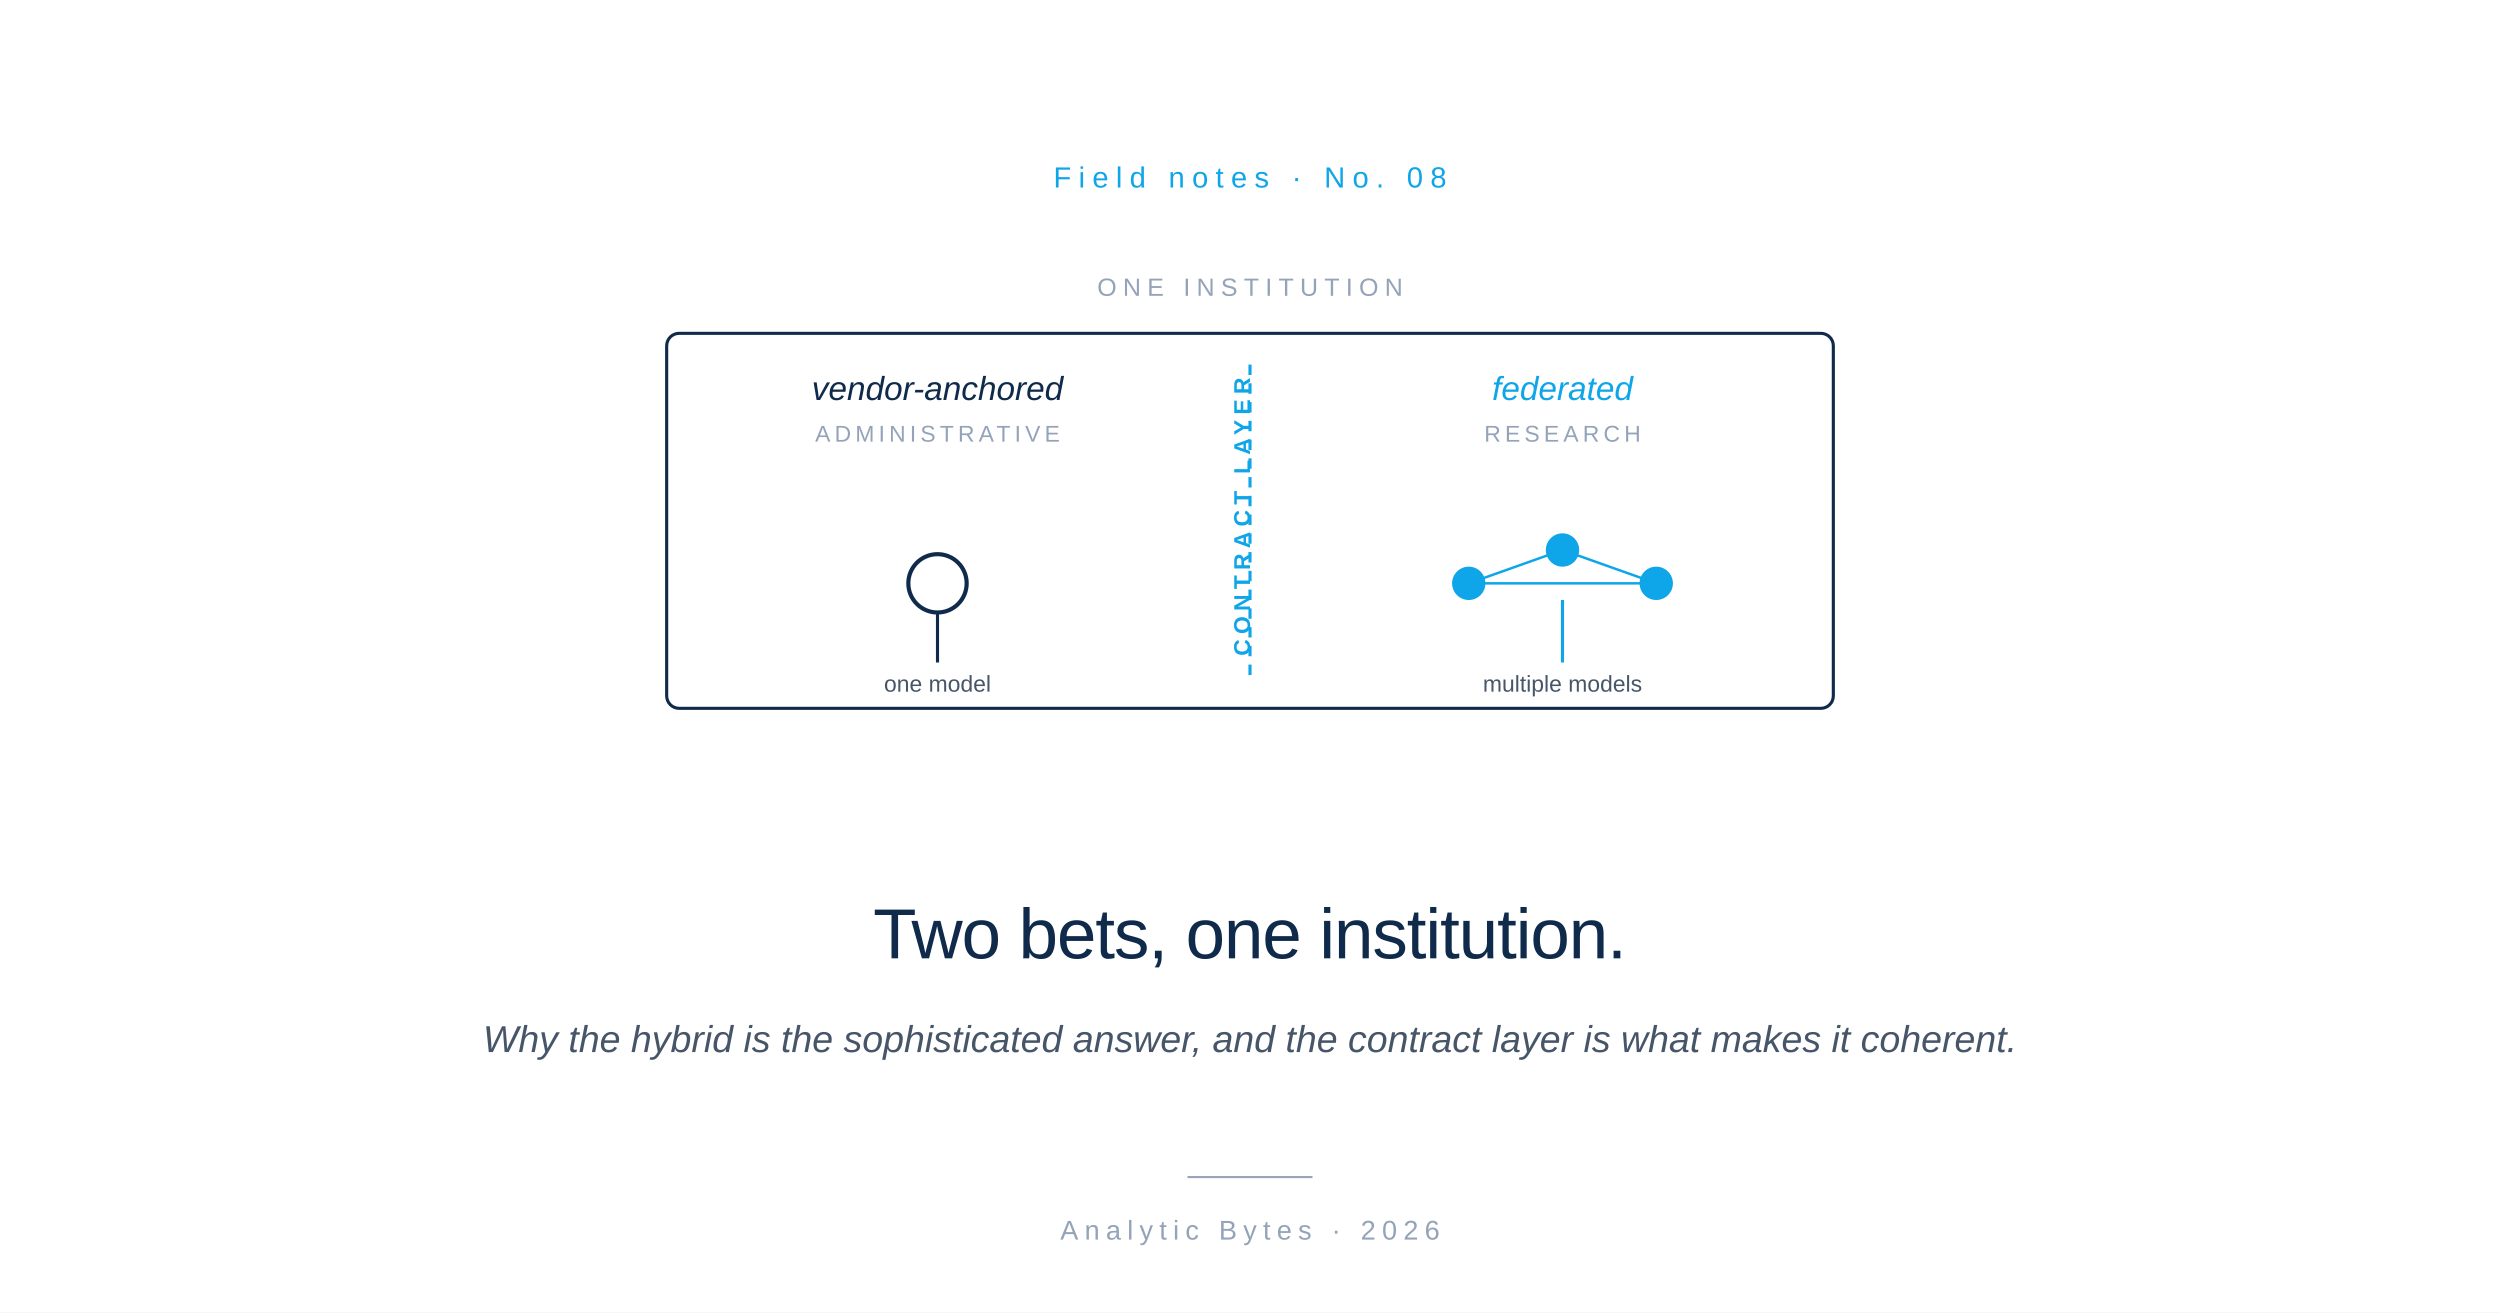
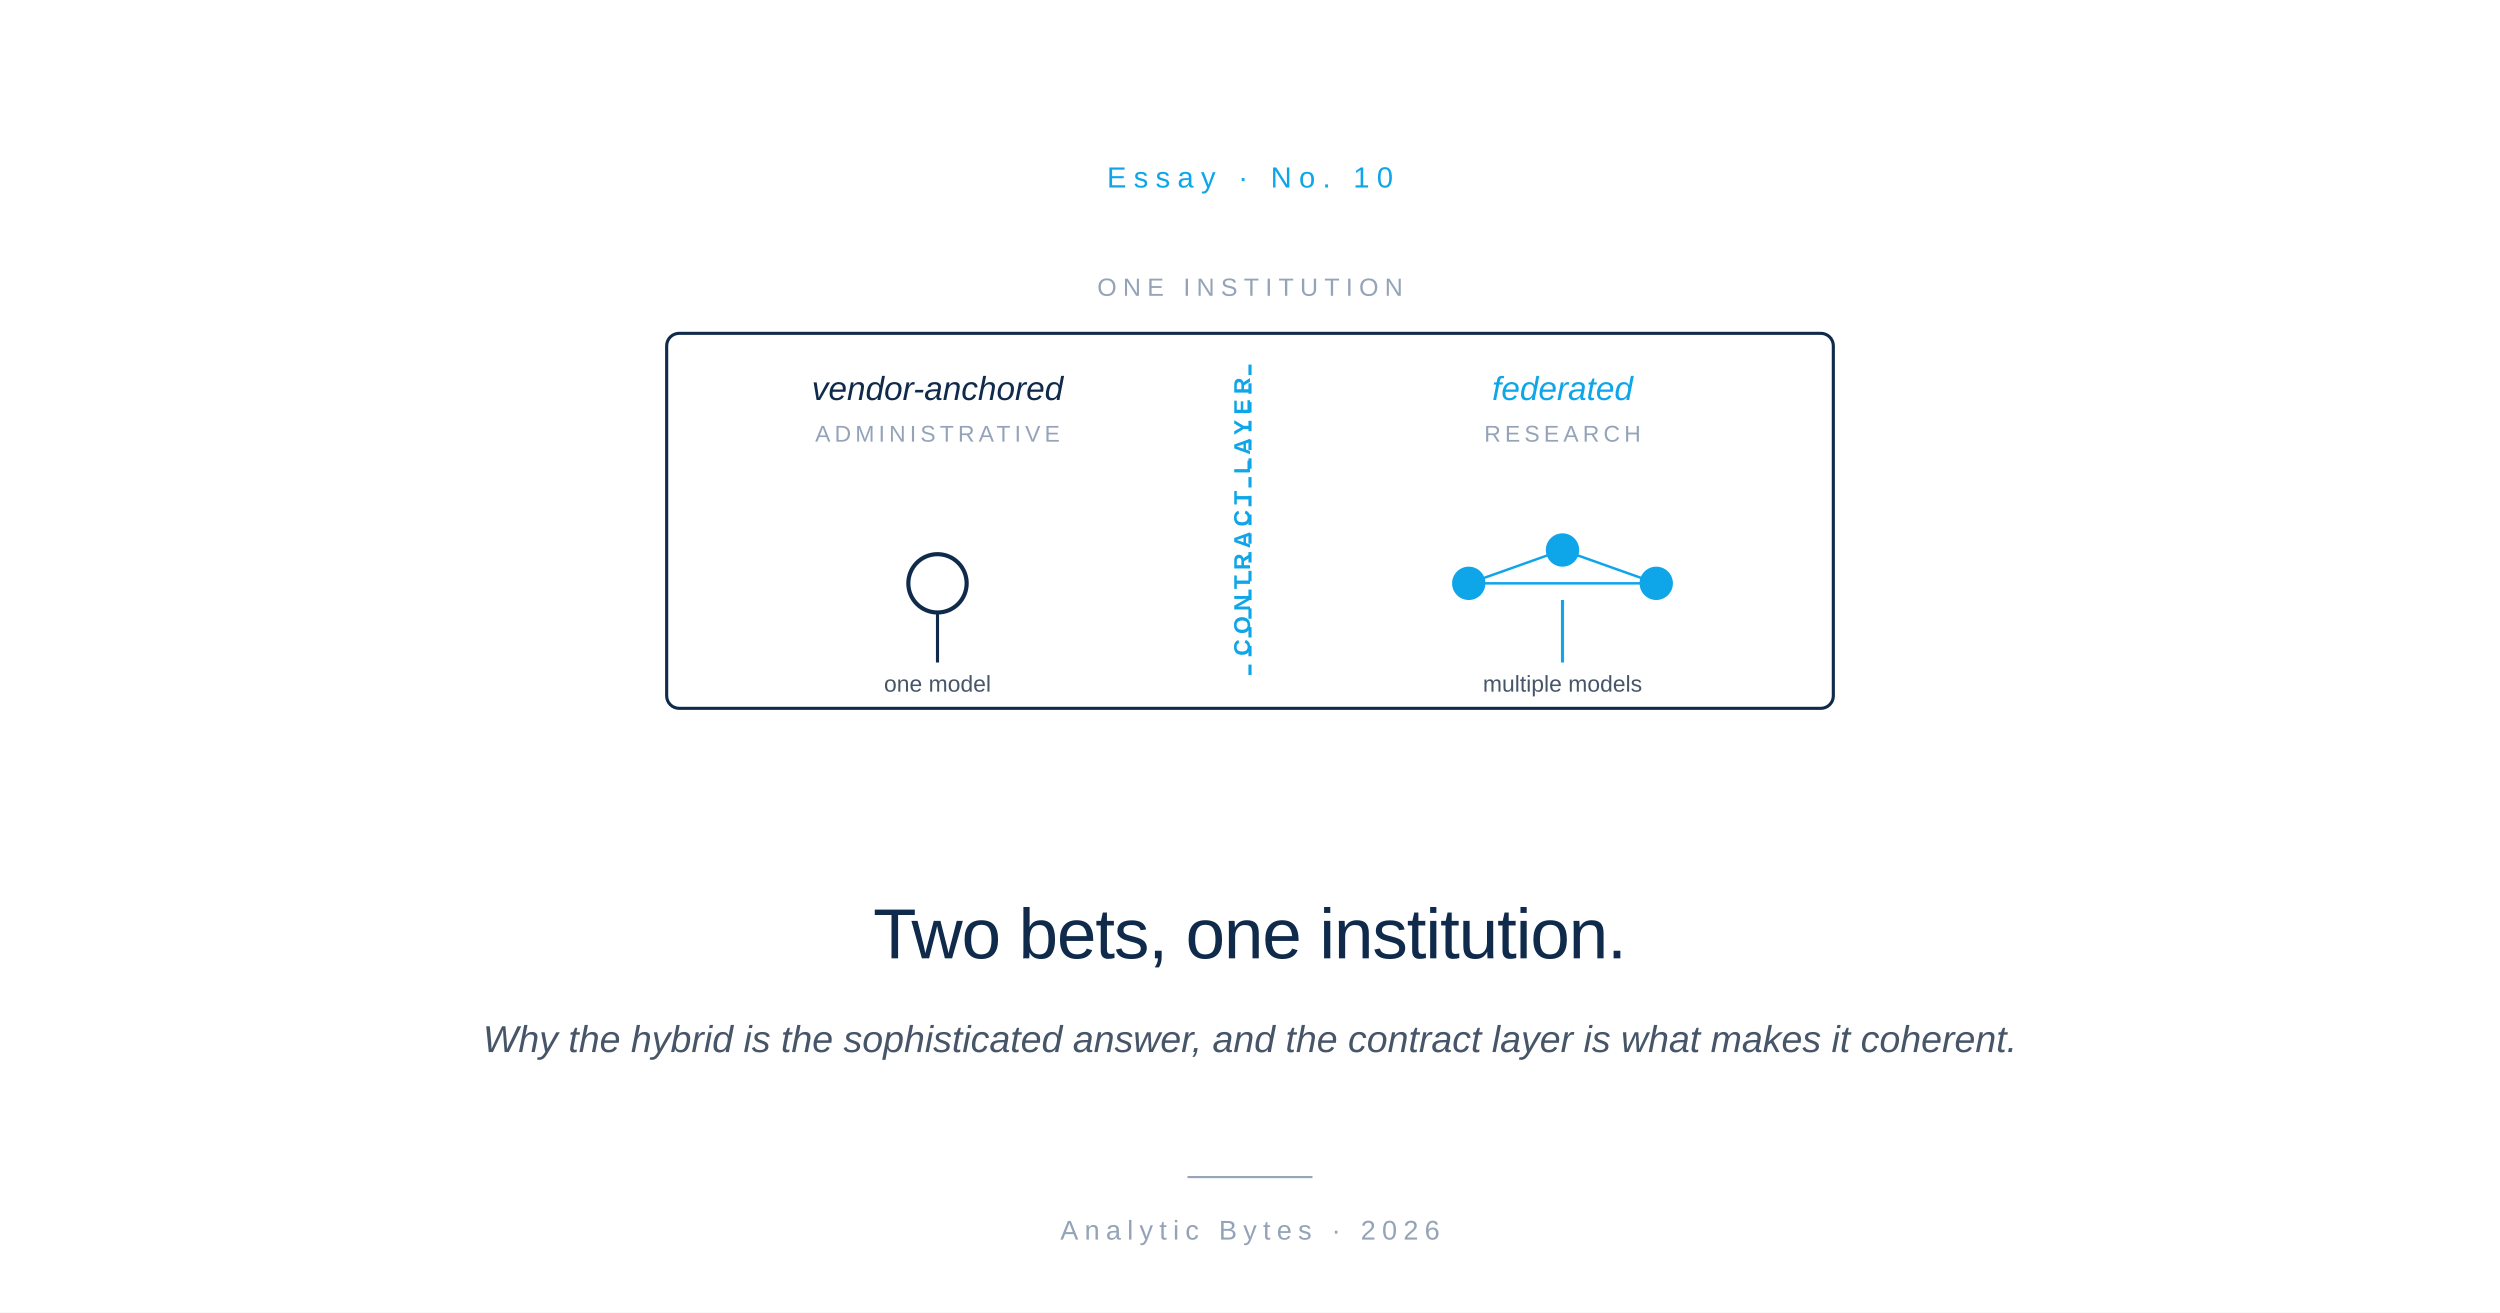
<svg xmlns="http://www.w3.org/2000/svg" viewBox="0 0 1200 630" role="img">
  <rect width="1200" height="630" fill="#FFFFFF" />
-   <text x="600" y="90" font-family="-apple-system, BlinkMacSystemFont, 'Helvetica Neue', Arial, sans-serif" font-size="14" font-weight="500" letter-spacing="3.5" fill="#0EA5E9" text-anchor="middle">Field notes  ·  No. 08</text>
+   <text x="600" y="90" font-family="-apple-system, BlinkMacSystemFont, 'Helvetica Neue', Arial, sans-serif" font-size="14" font-weight="500" letter-spacing="3.5" fill="#0EA5E9" text-anchor="middle">Essay  ·  No. 10</text>
  <g transform="translate(600, 270)">
    <rect x="-280" y="-110" width="560" height="180" rx="6" ry="6" fill="none" stroke="#0F2A4A" stroke-width="1.5" />
    <text x="0" y="-128" font-family="-apple-system, BlinkMacSystemFont, 'Helvetica Neue', Arial, sans-serif" font-size="12" font-weight="500" letter-spacing="3" fill="#94A3B8" text-anchor="middle">ONE INSTITUTION</text>
    <text x="-150" y="-78" font-family="-apple-system, BlinkMacSystemFont, 'Helvetica Neue', Arial, sans-serif" font-size="16" font-style="italic" fill="#0F2A4A" text-anchor="middle">vendor-anchored</text>
    <text x="-150" y="-58" font-family="-apple-system, BlinkMacSystemFont, 'Helvetica Neue', Arial, sans-serif" font-size="11" letter-spacing="2" fill="#94A3B8" text-anchor="middle">ADMINISTRATIVE</text>
    <circle cx="-150" cy="10" r="14" fill="none" stroke="#0F2A4A" stroke-width="2" />
    <line x1="-150" y1="24" x2="-150" y2="48" stroke="#0F2A4A" stroke-width="1.5" />
    <text x="-150" y="62" font-family="-apple-system, BlinkMacSystemFont, 'Helvetica Neue', Arial, sans-serif" font-size="11" fill="#475569" text-anchor="middle">one model</text>
    <line x1="0" y1="-95" x2="0" y2="55" stroke="#0EA5E9" stroke-width="1.5" stroke-dasharray="5 4" />
    <text x="0" y="-22" font-family="-apple-system, BlinkMacSystemFont, 'Helvetica Neue', Arial, sans-serif" font-size="11" font-weight="600" letter-spacing="2.5" fill="#0EA5E9" text-anchor="middle" transform="rotate(-90, 0, -22)">CONTRACT LAYER</text>
    <text x="150" y="-78" font-family="-apple-system, BlinkMacSystemFont, 'Helvetica Neue', Arial, sans-serif" font-size="16" font-style="italic" fill="#0EA5E9" text-anchor="middle">federated</text>
    <text x="150" y="-58" font-family="-apple-system, BlinkMacSystemFont, 'Helvetica Neue', Arial, sans-serif" font-size="11" letter-spacing="2" fill="#94A3B8" text-anchor="middle">RESEARCH</text>
    <circle cx="105" cy="10" r="8" fill="#0EA5E9" />
    <circle cx="150" cy="-6" r="8" fill="#0EA5E9" />
    <circle cx="195" cy="10" r="8" fill="#0EA5E9" />
    <line x1="105" y1="10" x2="150" y2="-6" stroke="#0EA5E9" stroke-width="1.2" />
    <line x1="150" y1="-6" x2="195" y2="10" stroke="#0EA5E9" stroke-width="1.2" />
    <line x1="105" y1="10" x2="195" y2="10" stroke="#0EA5E9" stroke-width="1.2" />
    <line x1="150" y1="18" x2="150" y2="48" stroke="#0EA5E9" stroke-width="1.5" />
    <text x="150" y="62" font-family="-apple-system, BlinkMacSystemFont, 'Helvetica Neue', Arial, sans-serif" font-size="11" fill="#475569" text-anchor="middle">multiple models</text>
  </g>
  <text x="600" y="460" font-family="-apple-system, BlinkMacSystemFont, 'Helvetica Neue', Arial, sans-serif" font-size="34" font-weight="500" letter-spacing="-0.5" fill="#0F2A4A" text-anchor="middle">Two bets, one institution.</text>
  <text x="600" y="505" font-family="-apple-system, BlinkMacSystemFont, 'Helvetica Neue', Arial, sans-serif" font-size="18" font-style="italic" fill="#475569" text-anchor="middle">Why the hybrid is the sophisticated answer, and the contract layer is what makes it coherent.</text>
  <line x1="570" y1="565" x2="630" y2="565" stroke="#94A3B8" stroke-width="1" />
  <text x="600" y="595" font-family="-apple-system, BlinkMacSystemFont, 'Helvetica Neue', Arial, sans-serif" font-size="13" letter-spacing="3" fill="#94A3B8" text-anchor="middle">Analytic Bytes  ·  2026</text>
</svg>
